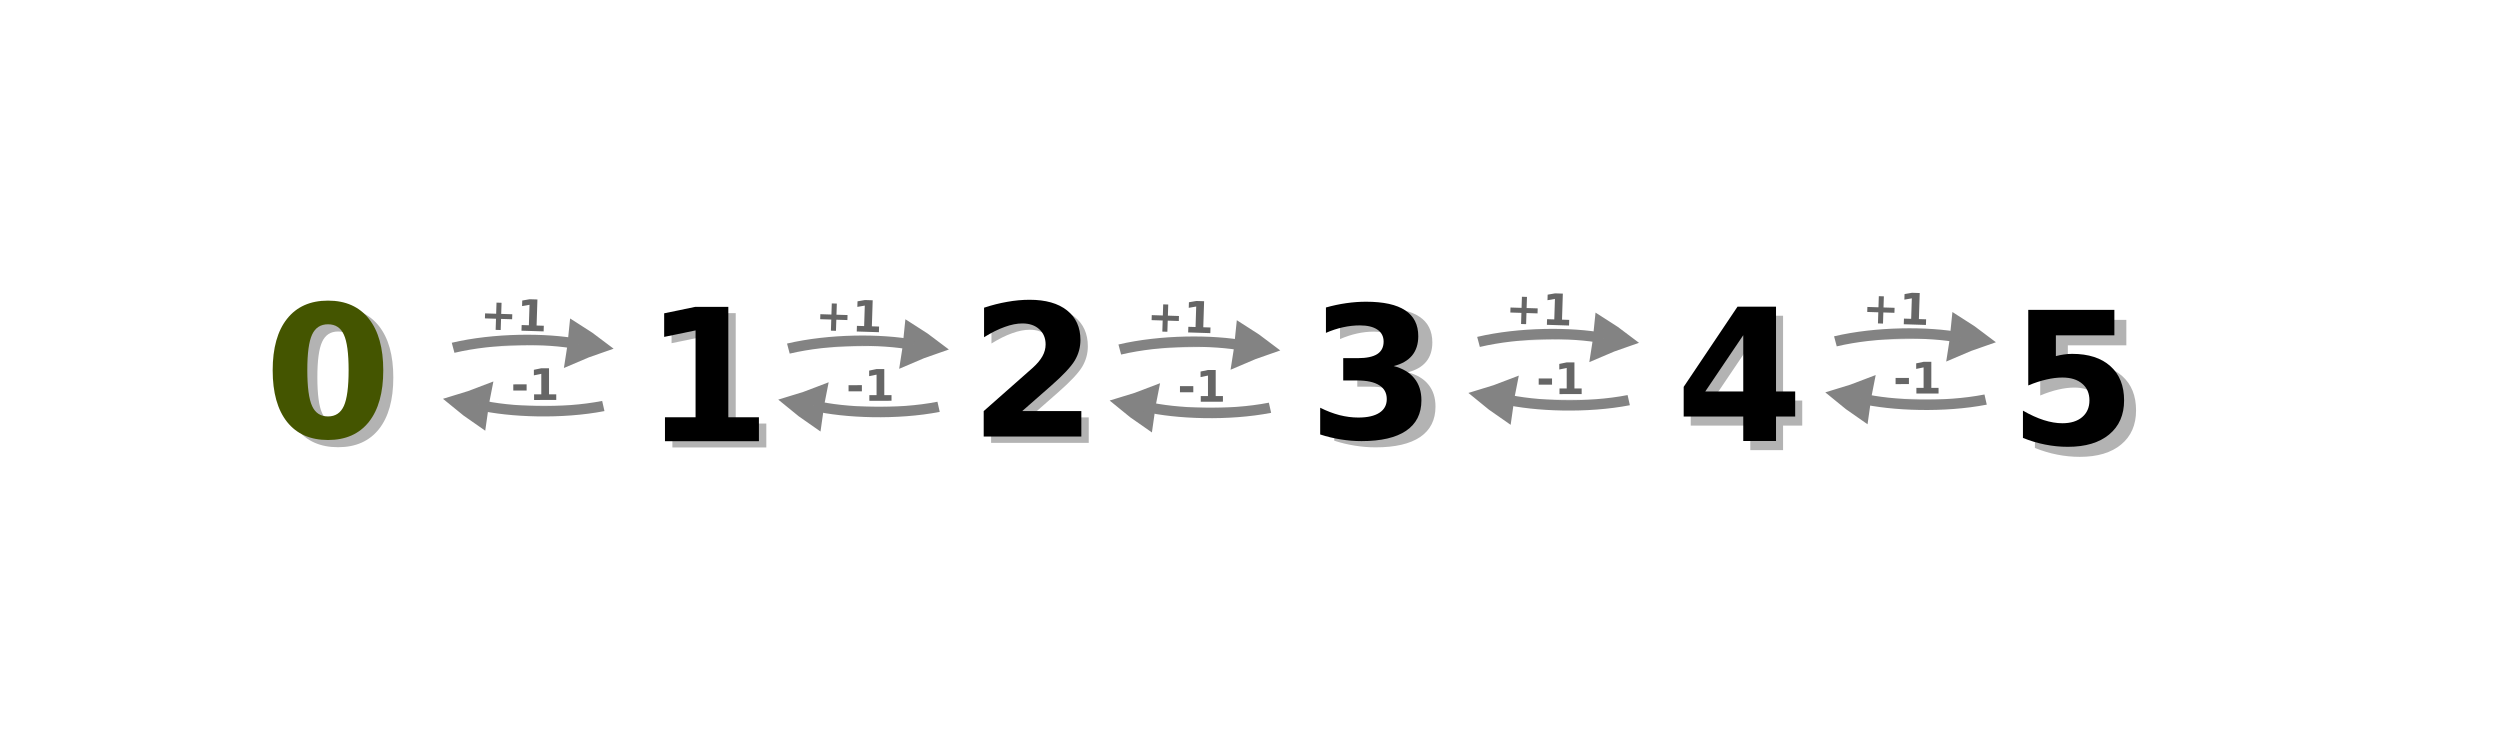
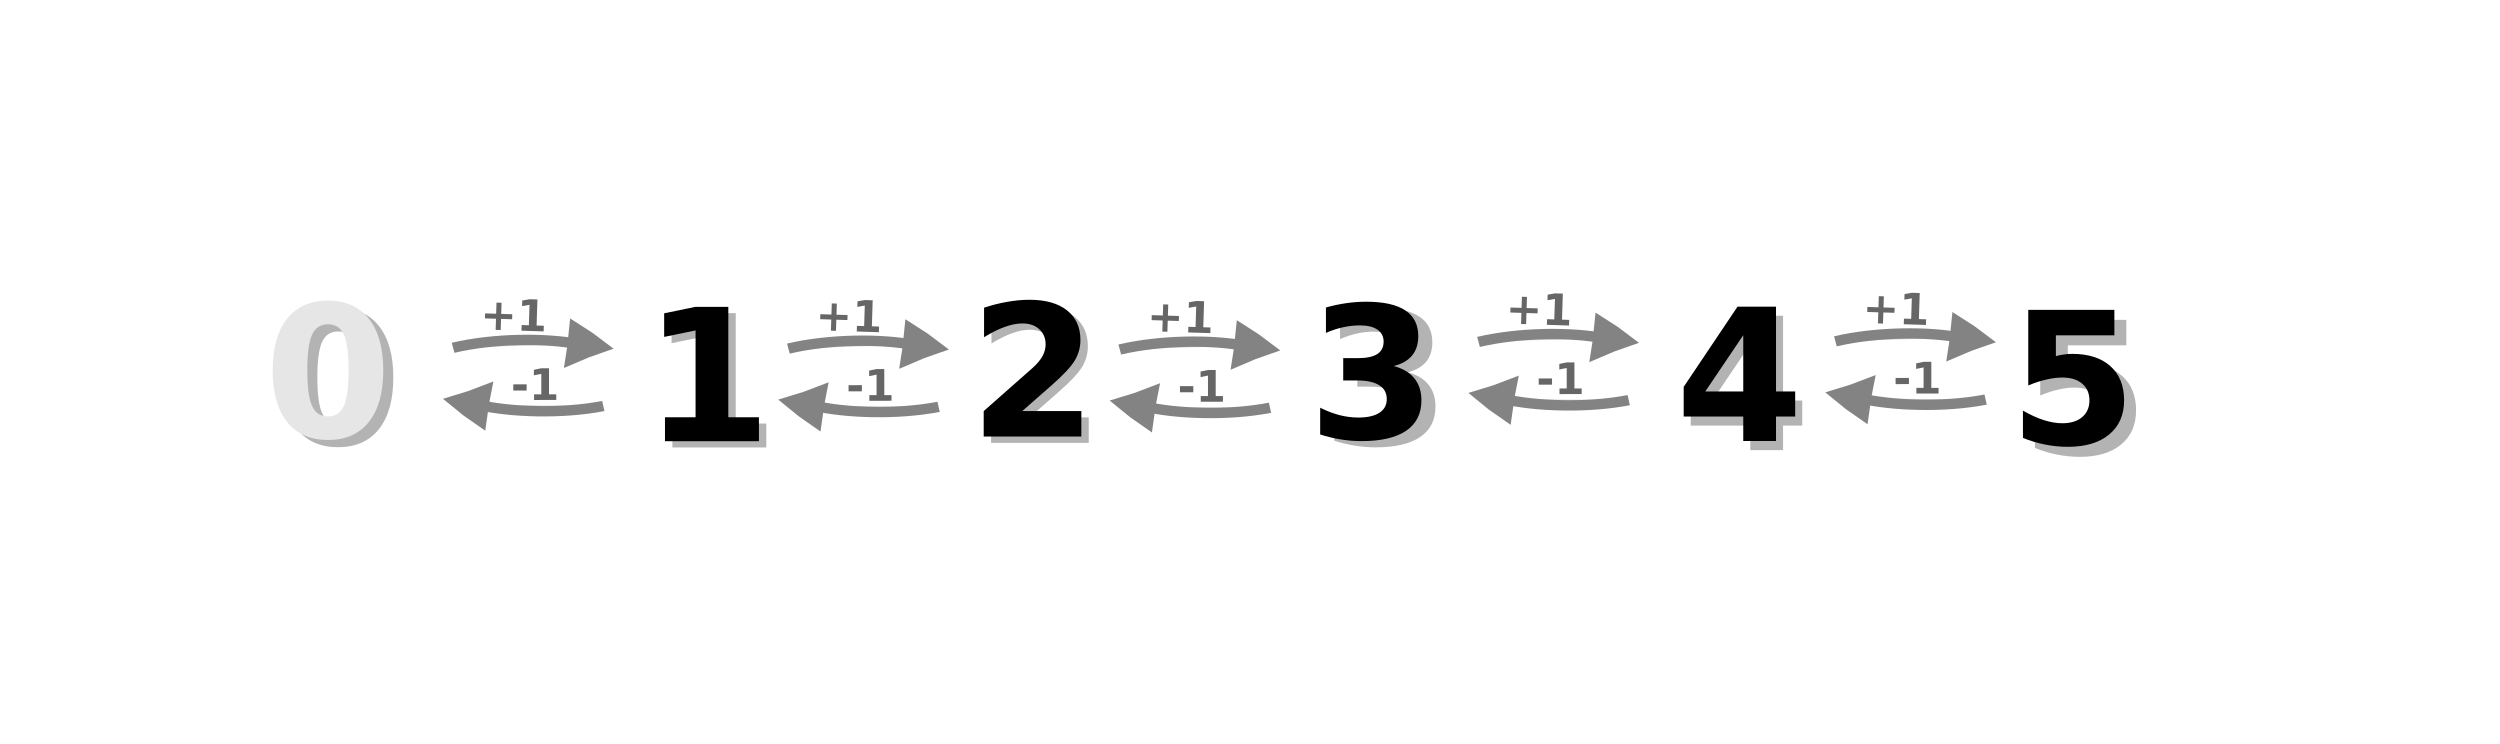
<svg xmlns="http://www.w3.org/2000/svg" viewBox="0 0 595.3 177" version="1.1" id="svg290">
  <defs id="defs294">
    </defs>
  <g aria-label="1" style="font-style:normal;font-weight:normal;font-size:43.883px;line-height:1.25;font-family:sans-serif;fill:#b3b3b3;fill-opacity:1;stroke:none;stroke-width:1.097" id="text3032-8">
    <path d="m 160.107,100.855 h 7.285 V 80.178 l -7.478,1.543 v -5.614 l 7.435,-1.543 h 7.842 v 26.291 h 7.285 v 5.7 h -22.37 z" style="font-style:normal;font-variant:normal;font-weight:bold;font-stretch:normal;font-family:sans-serif;-inkscape-font-specification:'sans-serif Bold';fill:#b3b3b3;stroke-width:1.097" id="path94372" />
  </g>
  <g aria-label="2" style="font-style:normal;font-weight:normal;font-size:43.883px;line-height:1.25;font-family:sans-serif;fill:#b3b3b3;fill-opacity:1;stroke:none;stroke-width:1.097" id="text3032-3-6">
    <path d="m 245.172,99.387 h 14.078 v 6.064 h -23.249 v -6.064 l 11.678,-10.307 q 1.564,-1.414 2.314,-2.764 0.75,-1.35 0.75,-2.807 0,-2.25 -1.521,-3.621 -1.5,-1.371 -4.007,-1.371 -1.928,0 -4.221,0.836 -2.293,0.814 -4.907,2.443 v -7.028 q 2.786,-0.921 5.507,-1.393 2.721,-0.493 5.335,-0.493 5.743,0 8.914,2.528 3.193,2.528 3.193,7.05 0,2.614 -1.35,4.885 -1.35,2.25 -5.678,6.043 z" style="font-style:normal;font-variant:normal;font-weight:bold;font-stretch:normal;font-family:sans-serif;-inkscape-font-specification:'sans-serif Bold';fill:#b3b3b3;stroke-width:1.097" id="path94375" />
  </g>
  <g aria-label="1" style="font-style:normal;font-weight:normal;font-size:43.883px;line-height:1.25;font-family:sans-serif;fill:#000000;fill-opacity:1;stroke:none;stroke-width:1.097" id="text3032">
    <path d="m 158.344,99.355 h 7.285 V 78.678 l -7.478,1.543 v -5.614 l 7.435,-1.543 h 7.842 v 26.291 h 7.285 v 5.7 h -22.37 z" style="font-style:normal;font-variant:normal;font-weight:bold;font-stretch:normal;font-family:sans-serif;-inkscape-font-specification:'sans-serif Bold';stroke-width:1.097" id="path94378" />
  </g>
  <g aria-label="2" style="font-style:normal;font-weight:normal;font-size:43.883px;line-height:1.25;font-family:sans-serif;fill:#000000;fill-opacity:1;stroke:none;stroke-width:1.097" id="text3032-3">
    <path d="m 243.41,97.887 h 14.078 v 6.064 h -23.249 v -6.064 l 11.678,-10.307 q 1.564,-1.414 2.314,-2.764 0.75,-1.35 0.75,-2.807 0,-2.25 -1.521,-3.621 -1.5,-1.371 -4.007,-1.371 -1.928,0 -4.221,0.836 -2.293,0.814 -4.907,2.443 v -7.028 q 2.786,-0.921 5.507,-1.393 2.721,-0.493 5.335,-0.493 5.743,0 8.914,2.528 3.193,2.528 3.193,7.05 0,2.614 -1.35,4.885 -1.35,2.25 -5.678,6.043 z" style="font-style:normal;font-variant:normal;font-weight:bold;font-stretch:normal;font-family:sans-serif;-inkscape-font-specification:'sans-serif Bold';stroke-width:1.097" id="path94381" />
  </g>
  <g id="g7972" transform="matrix(0.6779268,0,0,0.6779268,190.1423,-49.79211)">
    <g style="fill:#dddddd;stroke:#838383;stroke-width:6.389;stroke-miterlimit:10" id="g1482-7-3" transform="matrix(0.4074356,-0.00145477,5.2735526e-4,0.4183479,-83.08308,101.0471)">
      <path style="stroke-width:35.526" id="path1478-7-6" transform="matrix(0.4768,-0.02932,0.03214,0.42867,147.58,197.367)" d="m 315.1,101.79 c 10.682,-4.135 21.77,-7.738 33.127,-11.074 -8.518,-8.139 -17.577,-16.01 -27.178,-23.616 -2.04,12.119 -3.103,21.663 -5.949,34.69 z" />
      <path style="stroke-width:10.649;paint-order:markers fill stroke" id="path1480-1-1" transform="matrix(0.89574,0,0,0.81736,18.384,154.236)" d="m 197.036,89.49 c 39.237,-9.724 89.303,-9.828 120.462,-3.317" />
    </g>
    <g aria-label="+1" transform="rotate(1.819981)" style="font-style:normal;font-weight:normal;font-size:15.275px;line-height:1.25;font-family:sans-serif;fill:#666666;fill-opacity:1;stroke:none;stroke-width:0.382" id="text5016-15-0">
      <path d="m 19.171,179.562 v 3.908 h 3.893 v 1.76 h -3.893 v 3.908 h -1.775 v -3.908 h -3.893 v -1.76 h 3.893 v -3.908 z" style="font-style:normal;font-variant:normal;font-weight:bold;font-stretch:normal;font-family:sans-serif;-inkscape-font-specification:'sans-serif Bold';fill:#666666;stroke-width:0.382" id="path94384" />
      <path d="m 26.473,187.154 h 2.536 v -7.197 l -2.603,0.537 v -1.954 l 2.588,-0.537 h 2.73 v 9.152 h 2.536 v 1.984 h -7.787 z" style="font-style:normal;font-variant:normal;font-weight:bold;font-stretch:normal;font-family:sans-serif;-inkscape-font-specification:'sans-serif Bold';fill:#666666;stroke-width:0.382" id="path94386" />
    </g>
    <g style="fill:#dddddd;stroke:#838383;stroke-width:6.389;stroke-miterlimit:10" id="g1482-7-3-5" transform="matrix(-0.4071792,-0.01452407,0.0158787,-0.4180467,124.9389,314.2273)">
      <path style="stroke-width:35.526" id="path1478-7-6-1" transform="matrix(0.4768,-0.02932,0.03214,0.42867,147.58,197.367)" d="m 315.1,101.79 c 10.682,-4.135 21.77,-7.738 33.127,-11.074 -8.518,-8.139 -17.577,-16.01 -27.178,-23.616 -2.04,12.119 -3.103,21.663 -5.949,34.69 z" />
      <path style="stroke-width:10.649;paint-order:markers fill stroke" id="path1480-1-1-66" transform="matrix(0.89574,0,0,0.81736,18.384,154.236)" d="m 197.036,89.49 c 39.237,-9.724 89.303,-9.828 120.462,-3.317" />
    </g>
    <g aria-label="-1" transform="rotate(-0.02279566)" style="font-style:normal;font-weight:normal;font-size:15.275px;line-height:1.25;font-family:sans-serif;fill:#666666;fill-opacity:1;stroke:none;stroke-width:0.382" id="text5016-15-0-9">
      <path d="m 17.494,208.745 h 4.684 v 2.17 h -4.684 z" style="font-style:normal;font-variant:normal;font-weight:bold;font-stretch:normal;font-family:sans-serif;-inkscape-font-specification:'sans-serif Bold';fill:#666666;stroke-width:0.382" id="path94389" />
      <path d="m 24.796,212.243 h 2.536 v -7.197 l -2.603,0.537 v -1.954 l 2.588,-0.537 h 2.73 v 9.152 h 2.536 v 1.984 h -7.787 z" style="font-style:normal;font-variant:normal;font-weight:bold;font-stretch:normal;font-family:sans-serif;-inkscape-font-specification:'sans-serif Bold';fill:#666666;stroke-width:0.382" id="path94391" />
    </g>
  </g>
  <g aria-label="3" style="font-style:normal;font-weight:normal;font-size:43.883px;line-height:1.25;font-family:sans-serif;fill:#b3b3b3;fill-opacity:1;stroke:none;stroke-width:1.097" id="text3032-3-6-8">
    <path d="m 335.218,88.653 q 3.236,0.836 4.907,2.914 1.693,2.057 1.693,5.25 0,4.757 -3.643,7.242 -3.643,2.464 -10.628,2.464 -2.464,0 -4.95,-0.407 -2.464,-0.386 -4.885,-1.179 v -6.364 q 2.314,1.157 4.585,1.757 2.293,0.579 4.5,0.579 3.278,0 5.014,-1.136 1.757,-1.136 1.757,-3.257 0,-2.186 -1.8,-3.3 -1.778,-1.136 -5.271,-1.136 h -3.3 v -5.314 h 3.471 q 3.107,0 4.628,-0.964 1.521,-0.986 1.521,-2.978 0,-1.843 -1.478,-2.85 -1.478,-1.007 -4.178,-1.007 -1.993,0 -4.028,0.45 -2.036,0.45 -4.05,1.328 v -6.043 q 2.443,-0.686 4.843,-1.029 2.4,-0.343 4.714,-0.343 6.235,0 9.321,2.057 3.107,2.036 3.107,6.15 0,2.807 -1.478,4.607 -1.478,1.778 -4.371,2.507 z" style="font-style:normal;font-variant:normal;font-weight:bold;font-stretch:normal;font-family:sans-serif;-inkscape-font-specification:'sans-serif Bold';fill:#b3b3b3;stroke-width:1.097" id="path94394" />
  </g>
  <g aria-label="3" style="font-style:normal;font-weight:normal;font-size:43.883px;line-height:1.25;font-family:sans-serif;fill:#000000;fill-opacity:1;stroke:none;stroke-width:1.097" id="text3032-3-2">
    <path d="m 331.868,87.169 q 3.236,0.836 4.907,2.914 1.693,2.057 1.693,5.25 0,4.757 -3.643,7.242 -3.643,2.464 -10.628,2.464 -2.464,0 -4.95,-0.407 -2.464,-0.386 -4.885,-1.179 v -6.364 q 2.314,1.157 4.585,1.757 2.293,0.579 4.5,0.579 3.278,0 5.014,-1.136 1.757,-1.136 1.757,-3.257 0,-2.186 -1.8,-3.3 -1.778,-1.136 -5.271,-1.136 h -3.3 v -5.314 h 3.471 q 3.107,0 4.628,-0.964 1.521,-0.986 1.521,-2.978 0,-1.843 -1.478,-2.85 -1.478,-1.007 -4.178,-1.007 -1.993,0 -4.028,0.45 -2.036,0.45 -4.05,1.328 v -6.043 q 2.443,-0.686 4.843,-1.029 2.4,-0.343 4.714,-0.343 6.235,0 9.321,2.057 3.107,2.036 3.107,6.15 0,2.807 -1.478,4.607 -1.478,1.778 -4.371,2.507 z" style="font-style:normal;font-variant:normal;font-weight:bold;font-stretch:normal;font-family:sans-serif;-inkscape-font-specification:'sans-serif Bold';stroke-width:1.097" id="path94397" />
  </g>
  <g aria-label="4" style="font-style:normal;font-weight:normal;font-size:43.883px;line-height:1.25;font-family:sans-serif;fill:#b3b3b3;fill-opacity:1;stroke:none;stroke-width:1.097" id="text3032-3-6-8-9">
    <path d="m 416.783,81.981 -9.042,13.392 h 9.042 z m -1.371,-6.792 h 9.171 V 95.374 h 4.564 v 5.978 h -4.564 v 5.828 h -7.8 v -5.828 h -14.185 v -7.071 z" style="font-style:normal;font-variant:normal;font-weight:bold;font-stretch:normal;font-family:sans-serif;-inkscape-font-specification:'sans-serif Bold';fill:#b3b3b3;stroke-width:1.097" id="path94400" />
  </g>
  <g aria-label="4" style="font-style:normal;font-weight:normal;font-size:43.883px;line-height:1.25;font-family:sans-serif;fill:#000000;fill-opacity:1;stroke:none;stroke-width:1.097" id="text3032-3-2-9">
    <path d="m 415.105,79.819 -9.042,13.392 h 9.042 z m -1.371,-6.792 h 9.171 v 20.185 h 4.564 v 5.978 h -4.564 v 5.828 h -7.8 v -5.828 h -14.185 v -7.071 z" style="font-style:normal;font-variant:normal;font-weight:bold;font-stretch:normal;font-family:sans-serif;-inkscape-font-specification:'sans-serif Bold';stroke-width:1.097" id="path94403" />
  </g>
  <g aria-label="5" style="font-style:normal;font-weight:normal;font-size:43.883px;line-height:1.25;font-family:sans-serif;fill:#b3b3b3;fill-opacity:1;stroke:none;stroke-width:1.097" id="text3032-3-6-8-8">
    <path d="m 485.817,76.173 h 20.506 v 6.064 h -13.928 v 4.95 q 0.943,-0.257 1.886,-0.386 0.964,-0.15 1.993,-0.15 5.85,0 9.107,2.936 3.257,2.914 3.257,8.142 0,5.185 -3.557,8.121 -3.536,2.936 -9.835,2.936 -2.721,0 -5.4,-0.536 -2.657,-0.514 -5.293,-1.586 v -6.492 q 2.614,1.5 4.95,2.25 2.357,0.75 4.435,0.75 3,0 4.714,-1.457 1.736,-1.478 1.736,-3.985 0,-2.528 -1.736,-3.985 -1.714,-1.457 -4.714,-1.457 -1.778,0 -3.793,0.471 -2.014,0.45 -4.328,1.414 z" style="font-style:normal;font-variant:normal;font-weight:bold;font-stretch:normal;font-family:sans-serif;-inkscape-font-specification:'sans-serif Bold';fill:#b3b3b3;stroke-width:1.097" id="path94406" />
  </g>
  <g aria-label="5" style="font-style:normal;font-weight:normal;font-size:43.883px;line-height:1.25;font-family:sans-serif;fill:#000000;fill-opacity:1;stroke:none;stroke-width:1.097" id="text3032-3-2-1">
    <path d="m 482.968,73.784 h 20.506 v 6.064 h -13.928 v 4.95 q 0.943,-0.257 1.886,-0.386 0.964,-0.15 1.993,-0.15 5.85,0 9.107,2.936 3.257,2.914 3.257,8.142 0,5.185 -3.557,8.121 -3.536,2.936 -9.835,2.936 -2.721,0 -5.4,-0.536 -2.657,-0.514 -5.293,-1.586 v -6.492 q 2.614,1.5 4.95,2.25 2.357,0.75 4.435,0.75 3,0 4.714,-1.457 1.736,-1.478 1.736,-3.985 0,-2.528 -1.736,-3.985 -1.714,-1.457 -4.714,-1.457 -1.778,0 -3.793,0.471 -2.014,0.45 -4.328,1.414 z" style="font-style:normal;font-variant:normal;font-weight:bold;font-stretch:normal;font-family:sans-serif;-inkscape-font-specification:'sans-serif Bold';stroke-width:1.097" id="path94409" />
  </g>
  <g aria-label="0" style="font-style:normal;font-weight:normal;font-size:43.883px;line-height:1.25;font-family:sans-serif;fill:#b3b3b3;fill-opacity:1;stroke:none;stroke-width:1.097" id="text3032-3-6-8-8-0">
    <path d="m 85.406,89.842 q 0,-6 -1.136,-8.442 -1.114,-2.464 -3.771,-2.464 -2.657,0 -3.793,2.464 -1.136,2.443 -1.136,8.442 0,6.064 1.136,8.55 1.136,2.486 3.793,2.486 2.636,0 3.771,-2.486 1.136,-2.486 1.136,-8.55 z m 8.25,0.064 q 0,7.95 -3.428,12.278 -3.428,4.307 -9.728,4.307 -6.321,0 -9.749,-4.307 -3.428,-4.328 -3.428,-12.278 0,-7.971 3.428,-12.278 3.428,-4.328 9.749,-4.328 6.3,0 9.728,4.328 3.428,4.307 3.428,12.278 z" style="font-style:normal;font-variant:normal;font-weight:bold;font-stretch:normal;font-family:sans-serif;-inkscape-font-specification:'sans-serif Bold';fill:#b3b3b3;stroke-width:1.097" id="path94412" />
  </g>
-   <g aria-label="0" style="font-style:normal;font-weight:normal;font-size:43.883px;line-height:1.25;font-family:sans-serif;fill:#445500;fill-opacity:1;stroke:none;stroke-width:1.097" id="text3032-3-2-1-0">
-     <path d="m 83.013,88.125 q 0,-6 -1.136,-8.442 -1.114,-2.464 -3.771,-2.464 -2.657,0 -3.793,2.464 -1.136,2.443 -1.136,8.442 0,6.064 1.136,8.55 1.136,2.486 3.793,2.486 2.636,0 3.771,-2.486 1.136,-2.486 1.136,-8.55 z m 8.25,0.064 q 0,7.95 -3.428,12.278 -3.428,4.307 -9.728,4.307 -6.321,0 -9.749,-4.307 -3.428,-4.328 -3.428,-12.278 0,-7.971 3.428,-12.278 3.428,-4.328 9.749,-4.328 6.3,0 9.728,4.328 3.428,4.307 3.428,12.278 z" style="font-style:normal;font-variant:normal;font-weight:bold;font-stretch:normal;font-family:sans-serif;-inkscape-font-specification:'sans-serif Bold';fill:#445500;stroke-width:1.097" id="path94415" />
+   <g aria-label="0" style="font-style:normal;font-weight:normal;font-size:43.883px;line-height:1.25;font-family:sans-serif;fill:#e6e6e6;fill-opacity:1;stroke:none;stroke-width:1.097" id="text3032-3-2-1-0">
+     <path d="m 83.013,88.125 q 0,-6 -1.136,-8.442 -1.114,-2.464 -3.771,-2.464 -2.657,0 -3.793,2.464 -1.136,2.443 -1.136,8.442 0,6.064 1.136,8.55 1.136,2.486 3.793,2.486 2.636,0 3.771,-2.486 1.136,-2.486 1.136,-8.55 z m 8.25,0.064 q 0,7.95 -3.428,12.278 -3.428,4.307 -9.728,4.307 -6.321,0 -9.749,-4.307 -3.428,-4.328 -3.428,-12.278 0,-7.971 3.428,-12.278 3.428,-4.328 9.749,-4.328 6.3,0 9.728,4.328 3.428,4.307 3.428,12.278 z" style="font-style:normal;font-variant:normal;font-weight:bold;font-stretch:normal;font-family:sans-serif;-inkscape-font-specification:'sans-serif Bold';fill:#e6e6e6;stroke-width:1.097" id="path94415" />
  </g>
  <g id="g7972-3" transform="matrix(0.6779268,0,0,0.6779268,269.0579,-49.56906)">
    <g style="fill:#dddddd;stroke:#838383;stroke-width:6.389;stroke-miterlimit:10" id="g1482-7-3-4" transform="matrix(0.4074356,-0.00145477,5.2735526e-4,0.4183479,-83.08308,101.0471)">
      <path style="stroke-width:35.526" id="path1478-7-6-6" transform="matrix(0.4768,-0.02932,0.03214,0.42867,147.58,197.367)" d="m 315.1,101.79 c 10.682,-4.135 21.77,-7.738 33.127,-11.074 -8.518,-8.139 -17.577,-16.01 -27.178,-23.616 -2.04,12.119 -3.103,21.663 -5.949,34.69 z" />
      <path style="stroke-width:10.649;paint-order:markers fill stroke" id="path1480-1-1-3" transform="matrix(0.89574,0,0,0.81736,18.384,154.236)" d="m 197.036,89.49 c 39.237,-9.724 89.303,-9.828 120.462,-3.317" />
    </g>
    <g aria-label="+1" transform="rotate(1.819981)" style="font-style:normal;font-weight:normal;font-size:15.275px;line-height:1.25;font-family:sans-serif;fill:#666666;fill-opacity:1;stroke:none;stroke-width:0.382" id="text5016-15-0-6">
      <path d="m 19.171,179.562 v 3.908 h 3.893 v 1.76 h -3.893 v 3.908 h -1.775 v -3.908 h -3.893 v -1.76 h 3.893 v -3.908 z" style="font-style:normal;font-variant:normal;font-weight:bold;font-stretch:normal;font-family:sans-serif;-inkscape-font-specification:'sans-serif Bold';fill:#666666;stroke-width:0.382" id="path94418" />
      <path d="m 26.473,187.154 h 2.536 v -7.197 l -2.603,0.537 v -1.954 l 2.588,-0.537 h 2.73 v 9.152 h 2.536 v 1.984 h -7.787 z" style="font-style:normal;font-variant:normal;font-weight:bold;font-stretch:normal;font-family:sans-serif;-inkscape-font-specification:'sans-serif Bold';fill:#666666;stroke-width:0.382" id="path94420" />
    </g>
    <g style="fill:#dddddd;stroke:#838383;stroke-width:6.389;stroke-miterlimit:10" id="g1482-7-3-5-3" transform="matrix(-0.4071792,-0.01452407,0.0158787,-0.4180467,124.9389,314.2273)">
      <path style="stroke-width:35.526" id="path1478-7-6-1-4" transform="matrix(0.4768,-0.02932,0.03214,0.42867,147.58,197.367)" d="m 315.1,101.79 c 10.682,-4.135 21.77,-7.738 33.127,-11.074 -8.518,-8.139 -17.577,-16.01 -27.178,-23.616 -2.04,12.119 -3.103,21.663 -5.949,34.69 z" />
      <path style="stroke-width:10.649;paint-order:markers fill stroke" id="path1480-1-1-66-4" transform="matrix(0.89574,0,0,0.81736,18.384,154.236)" d="m 197.036,89.49 c 39.237,-9.724 89.303,-9.828 120.462,-3.317" />
    </g>
    <g aria-label="-1" transform="rotate(-0.02279566)" style="font-style:normal;font-weight:normal;font-size:15.275px;line-height:1.25;font-family:sans-serif;fill:#666666;fill-opacity:1;stroke:none;stroke-width:0.382" id="text5016-15-0-9-3">
      <path d="m 17.494,208.745 h 4.684 v 2.17 h -4.684 z" style="font-style:normal;font-variant:normal;font-weight:bold;font-stretch:normal;font-family:sans-serif;-inkscape-font-specification:'sans-serif Bold';fill:#666666;stroke-width:0.382" id="path94423" />
      <path d="m 24.796,212.243 h 2.536 v -7.197 l -2.603,0.537 v -1.954 l 2.588,-0.537 h 2.73 v 9.152 h 2.536 v 1.984 h -7.787 z" style="font-style:normal;font-variant:normal;font-weight:bold;font-stretch:normal;font-family:sans-serif;-inkscape-font-specification:'sans-serif Bold';fill:#666666;stroke-width:0.382" id="path94425" />
    </g>
  </g>
  <g id="g7972-7" transform="matrix(0.6779268,0,0,0.6779268,439.4621,-51.51796)">
    <g style="fill:#dddddd;stroke:#838383;stroke-width:6.389;stroke-miterlimit:10" id="g1482-7-3-2" transform="matrix(0.4074356,-0.00145477,5.2735526e-4,0.4183479,-83.08308,101.0471)">
      <path style="stroke-width:35.526" id="path1478-7-6-5" transform="matrix(0.4768,-0.02932,0.03214,0.42867,147.58,197.367)" d="m 315.1,101.79 c 10.682,-4.135 21.77,-7.738 33.127,-11.074 -8.518,-8.139 -17.577,-16.01 -27.178,-23.616 -2.04,12.119 -3.103,21.663 -5.949,34.69 z" />
      <path style="stroke-width:10.649;paint-order:markers fill stroke" id="path1480-1-1-8" transform="matrix(0.89574,0,0,0.81736,18.384,154.236)" d="m 197.036,89.49 c 39.237,-9.724 89.303,-9.828 120.462,-3.317" />
    </g>
    <g aria-label="+1" transform="rotate(1.819981)" style="font-style:normal;font-weight:normal;font-size:15.275px;line-height:1.25;font-family:sans-serif;fill:#666666;fill-opacity:1;stroke:none;stroke-width:0.382" id="text5016-15-0-90">
      <path d="m 19.171,179.562 v 3.908 h 3.893 v 1.76 h -3.893 v 3.908 h -1.775 v -3.908 h -3.893 v -1.76 h 3.893 v -3.908 z" style="font-style:normal;font-variant:normal;font-weight:bold;font-stretch:normal;font-family:sans-serif;-inkscape-font-specification:'sans-serif Bold';fill:#666666;stroke-width:0.382" id="path94428" />
      <path d="m 26.473,187.154 h 2.536 v -7.197 l -2.603,0.537 v -1.954 l 2.588,-0.537 h 2.73 v 9.152 h 2.536 v 1.984 h -7.787 z" style="font-style:normal;font-variant:normal;font-weight:bold;font-stretch:normal;font-family:sans-serif;-inkscape-font-specification:'sans-serif Bold';fill:#666666;stroke-width:0.382" id="path94430" />
    </g>
    <g style="fill:#dddddd;stroke:#838383;stroke-width:6.389;stroke-miterlimit:10" id="g1482-7-3-5-4" transform="matrix(-0.4071792,-0.01452407,0.0158787,-0.4180467,124.9389,314.2273)">
      <path style="stroke-width:35.526" id="path1478-7-6-1-7" transform="matrix(0.4768,-0.02932,0.03214,0.42867,147.58,197.367)" d="m 315.1,101.79 c 10.682,-4.135 21.77,-7.738 33.127,-11.074 -8.518,-8.139 -17.577,-16.01 -27.178,-23.616 -2.04,12.119 -3.103,21.663 -5.949,34.69 z" />
      <path style="stroke-width:10.649;paint-order:markers fill stroke" id="path1480-1-1-66-6" transform="matrix(0.89574,0,0,0.81736,18.384,154.236)" d="m 197.036,89.49 c 39.237,-9.724 89.303,-9.828 120.462,-3.317" />
    </g>
    <g aria-label="-1" transform="rotate(-0.02279566)" style="font-style:normal;font-weight:normal;font-size:15.275px;line-height:1.25;font-family:sans-serif;fill:#666666;fill-opacity:1;stroke:none;stroke-width:0.382" id="text5016-15-0-9-5">
      <path d="m 17.494,208.745 h 4.684 v 2.17 h -4.684 z" style="font-style:normal;font-variant:normal;font-weight:bold;font-stretch:normal;font-family:sans-serif;-inkscape-font-specification:'sans-serif Bold';fill:#666666;stroke-width:0.382" id="path94433" />
      <path d="m 24.796,212.243 h 2.536 v -7.197 l -2.603,0.537 v -1.954 l 2.588,-0.537 h 2.73 v 9.152 h 2.536 v 1.984 h -7.787 z" style="font-style:normal;font-variant:normal;font-weight:bold;font-stretch:normal;font-family:sans-serif;-inkscape-font-specification:'sans-serif Bold';fill:#666666;stroke-width:0.382" id="path94435" />
    </g>
  </g>
  <g id="g7972-1" transform="matrix(0.6779268,0,0,0.6779268,354.4793,-51.38111)">
    <g style="fill:#dddddd;stroke:#838383;stroke-width:6.389;stroke-miterlimit:10" id="g1482-7-3-3" transform="matrix(0.4074356,-0.00145477,5.2735526e-4,0.4183479,-83.08308,101.0471)">
      <path style="stroke-width:35.526" id="path1478-7-6-3" transform="matrix(0.4768,-0.02932,0.03214,0.42867,147.58,197.367)" d="m 315.1,101.79 c 10.682,-4.135 21.77,-7.738 33.127,-11.074 -8.518,-8.139 -17.577,-16.01 -27.178,-23.616 -2.04,12.119 -3.103,21.663 -5.949,34.69 z" />
      <path style="stroke-width:10.649;paint-order:markers fill stroke" id="path1480-1-1-38" transform="matrix(0.89574,0,0,0.81736,18.384,154.236)" d="m 197.036,89.49 c 39.237,-9.724 89.303,-9.828 120.462,-3.317" />
    </g>
    <g aria-label="+1" transform="rotate(1.819981)" style="font-style:normal;font-weight:normal;font-size:15.275px;line-height:1.25;font-family:sans-serif;fill:#666666;fill-opacity:1;stroke:none;stroke-width:0.382" id="text5016-15-0-5">
      <path d="m 19.171,179.562 v 3.908 h 3.893 v 1.76 h -3.893 v 3.908 h -1.775 v -3.908 h -3.893 v -1.76 h 3.893 v -3.908 z" style="font-style:normal;font-variant:normal;font-weight:bold;font-stretch:normal;font-family:sans-serif;-inkscape-font-specification:'sans-serif Bold';fill:#666666;stroke-width:0.382" id="path94438" />
      <path d="m 26.473,187.154 h 2.536 v -7.197 l -2.603,0.537 v -1.954 l 2.588,-0.537 h 2.73 v 9.152 h 2.536 v 1.984 h -7.787 z" style="font-style:normal;font-variant:normal;font-weight:bold;font-stretch:normal;font-family:sans-serif;-inkscape-font-specification:'sans-serif Bold';fill:#666666;stroke-width:0.382" id="path94440" />
    </g>
    <g style="fill:#dddddd;stroke:#838383;stroke-width:6.389;stroke-miterlimit:10" id="g1482-7-3-5-0" transform="matrix(-0.4071792,-0.01452407,0.0158787,-0.4180467,124.9389,314.2273)">
      <path style="stroke-width:35.526" id="path1478-7-6-1-8" transform="matrix(0.4768,-0.02932,0.03214,0.42867,147.58,197.367)" d="m 315.1,101.79 c 10.682,-4.135 21.77,-7.738 33.127,-11.074 -8.518,-8.139 -17.577,-16.01 -27.178,-23.616 -2.04,12.119 -3.103,21.663 -5.949,34.69 z" />
      <path style="stroke-width:10.649;paint-order:markers fill stroke" id="path1480-1-1-66-7" transform="matrix(0.89574,0,0,0.81736,18.384,154.236)" d="m 197.036,89.49 c 39.237,-9.724 89.303,-9.828 120.462,-3.317" />
    </g>
    <g aria-label="-1" transform="rotate(-0.02279566)" style="font-style:normal;font-weight:normal;font-size:15.275px;line-height:1.25;font-family:sans-serif;fill:#666666;fill-opacity:1;stroke:none;stroke-width:0.382" id="text5016-15-0-9-6">
      <path d="m 17.494,208.745 h 4.684 v 2.17 h -4.684 z" style="font-style:normal;font-variant:normal;font-weight:bold;font-stretch:normal;font-family:sans-serif;-inkscape-font-specification:'sans-serif Bold';fill:#666666;stroke-width:0.382" id="path94443" />
      <path d="m 24.796,212.243 h 2.536 v -7.197 l -2.603,0.537 v -1.954 l 2.588,-0.537 h 2.73 v 9.152 h 2.536 v 1.984 h -7.787 z" style="font-style:normal;font-variant:normal;font-weight:bold;font-stretch:normal;font-family:sans-serif;-inkscape-font-specification:'sans-serif Bold';fill:#666666;stroke-width:0.382" id="path94445" />
    </g>
  </g>
  <g id="g7972-5" transform="matrix(0.6779268,0,0,0.6779268,110.308,-49.98329)">
    <g style="fill:#dddddd;stroke:#838383;stroke-width:6.389;stroke-miterlimit:10" id="g1482-7-3-0" transform="matrix(0.4074356,-0.00145477,5.2735526e-4,0.4183479,-83.08308,101.0471)">
      <path style="stroke-width:35.526" id="path1478-7-6-8" transform="matrix(0.4768,-0.02932,0.03214,0.42867,147.58,197.367)" d="m 315.1,101.79 c 10.682,-4.135 21.77,-7.738 33.127,-11.074 -8.518,-8.139 -17.577,-16.01 -27.178,-23.616 -2.04,12.119 -3.103,21.663 -5.949,34.69 z" />
      <path style="stroke-width:10.649;paint-order:markers fill stroke" id="path1480-1-1-0" transform="matrix(0.89574,0,0,0.81736,18.384,154.236)" d="m 197.036,89.49 c 39.237,-9.724 89.303,-9.828 120.462,-3.317" />
    </g>
    <g aria-label="+1" transform="rotate(1.819981)" style="font-style:normal;font-weight:normal;font-size:15.275px;line-height:1.25;font-family:sans-serif;fill:#666666;fill-opacity:1;stroke:none;stroke-width:0.382" id="text5016-15-0-4">
      <path d="m 19.171,179.562 v 3.908 h 3.893 v 1.76 h -3.893 v 3.908 h -1.775 v -3.908 h -3.893 v -1.76 h 3.893 v -3.908 z" style="font-style:normal;font-variant:normal;font-weight:bold;font-stretch:normal;font-family:sans-serif;-inkscape-font-specification:'sans-serif Bold';fill:#666666;stroke-width:0.382" id="path94448" />
      <path d="m 26.473,187.154 h 2.536 v -7.197 l -2.603,0.537 v -1.954 l 2.588,-0.537 h 2.73 v 9.152 h 2.536 v 1.984 h -7.787 z" style="font-style:normal;font-variant:normal;font-weight:bold;font-stretch:normal;font-family:sans-serif;-inkscape-font-specification:'sans-serif Bold';fill:#666666;stroke-width:0.382" id="path94450" />
    </g>
    <g style="fill:#dddddd;stroke:#838383;stroke-width:6.389;stroke-miterlimit:10" id="g1482-7-3-5-35" transform="matrix(-0.4071792,-0.01452407,0.0158787,-0.4180467,124.9389,314.2273)">
      <path style="stroke-width:35.526" id="path1478-7-6-1-9" transform="matrix(0.4768,-0.02932,0.03214,0.42867,147.58,197.367)" d="m 315.1,101.79 c 10.682,-4.135 21.77,-7.738 33.127,-11.074 -8.518,-8.139 -17.577,-16.01 -27.178,-23.616 -2.04,12.119 -3.103,21.663 -5.949,34.69 z" />
      <path style="stroke-width:10.649;paint-order:markers fill stroke" id="path1480-1-1-66-3" transform="matrix(0.89574,0,0,0.81736,18.384,154.236)" d="m 197.036,89.49 c 39.237,-9.724 89.303,-9.828 120.462,-3.317" />
    </g>
    <g aria-label="-1" transform="rotate(-0.02279566)" style="font-style:normal;font-weight:normal;font-size:15.275px;line-height:1.25;font-family:sans-serif;fill:#666666;fill-opacity:1;stroke:none;stroke-width:0.382" id="text5016-15-0-9-4">
      <path d="m 17.494,208.745 h 4.684 v 2.17 h -4.684 z" style="font-style:normal;font-variant:normal;font-weight:bold;font-stretch:normal;font-family:sans-serif;-inkscape-font-specification:'sans-serif Bold';fill:#666666;stroke-width:0.382" id="path94453" />
      <path d="m 24.796,212.243 h 2.536 v -7.197 l -2.603,0.537 v -1.954 l 2.588,-0.537 h 2.73 v 9.152 h 2.536 v 1.984 h -7.787 z" style="font-style:normal;font-variant:normal;font-weight:bold;font-stretch:normal;font-family:sans-serif;-inkscape-font-specification:'sans-serif Bold';fill:#666666;stroke-width:0.382" id="path94455" />
    </g>
  </g>
</svg>
